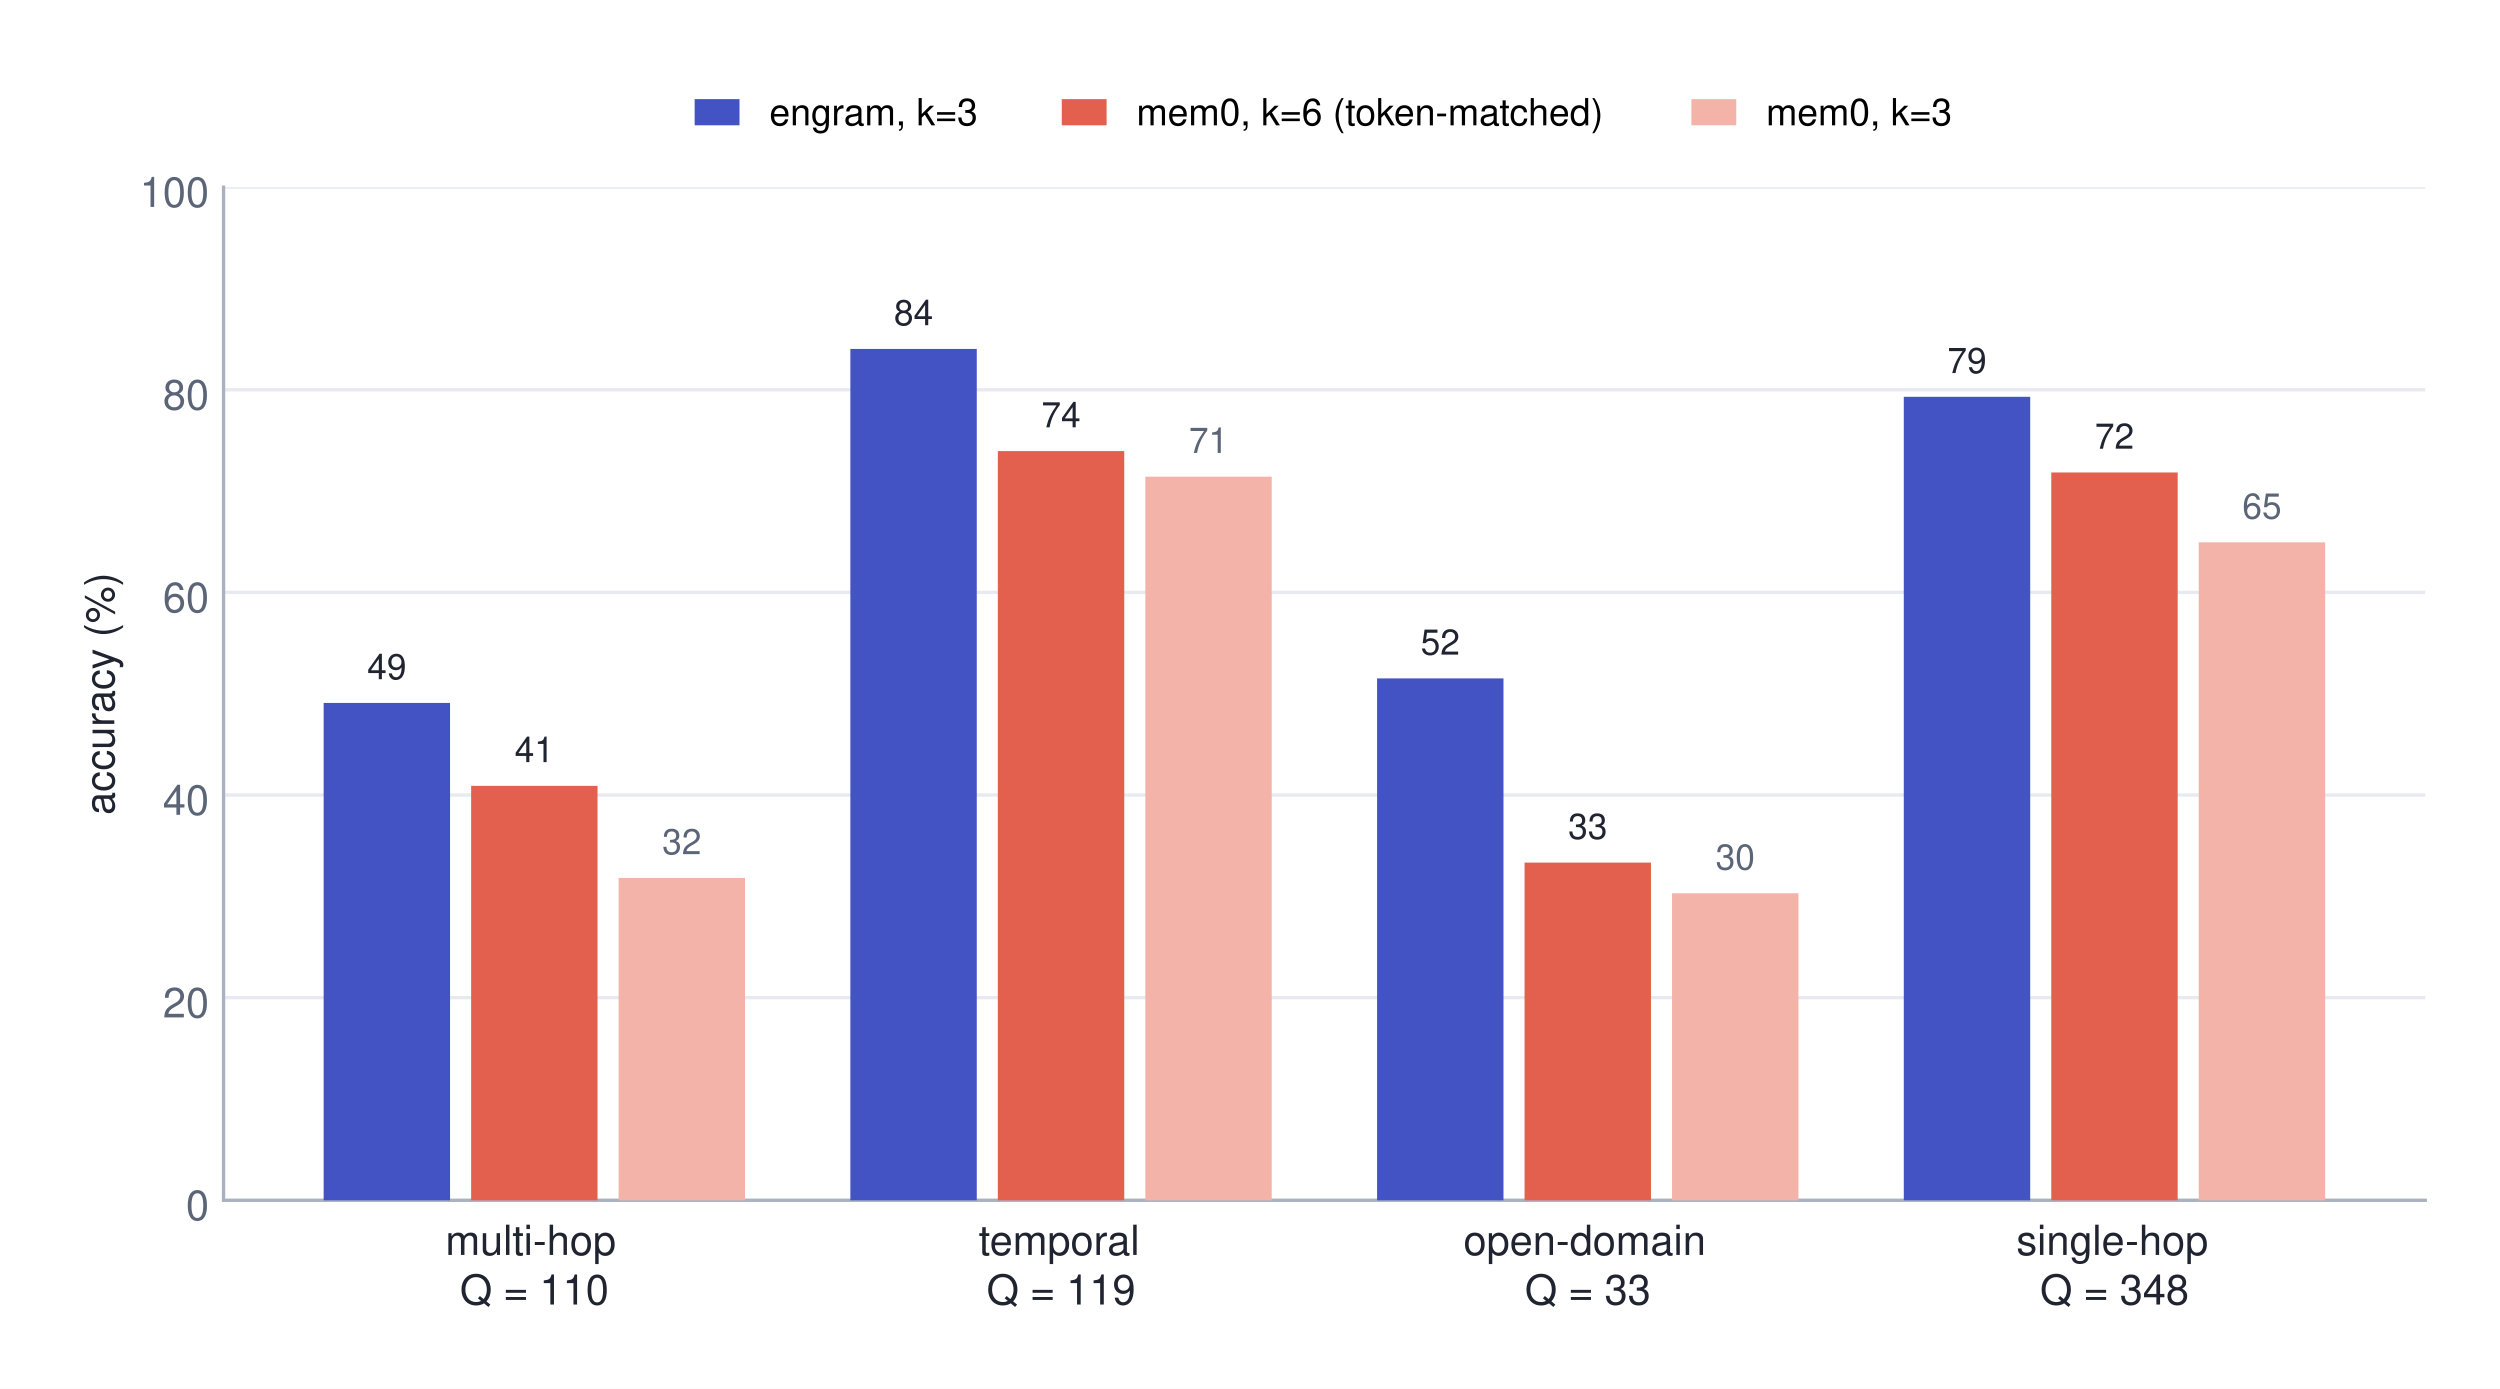
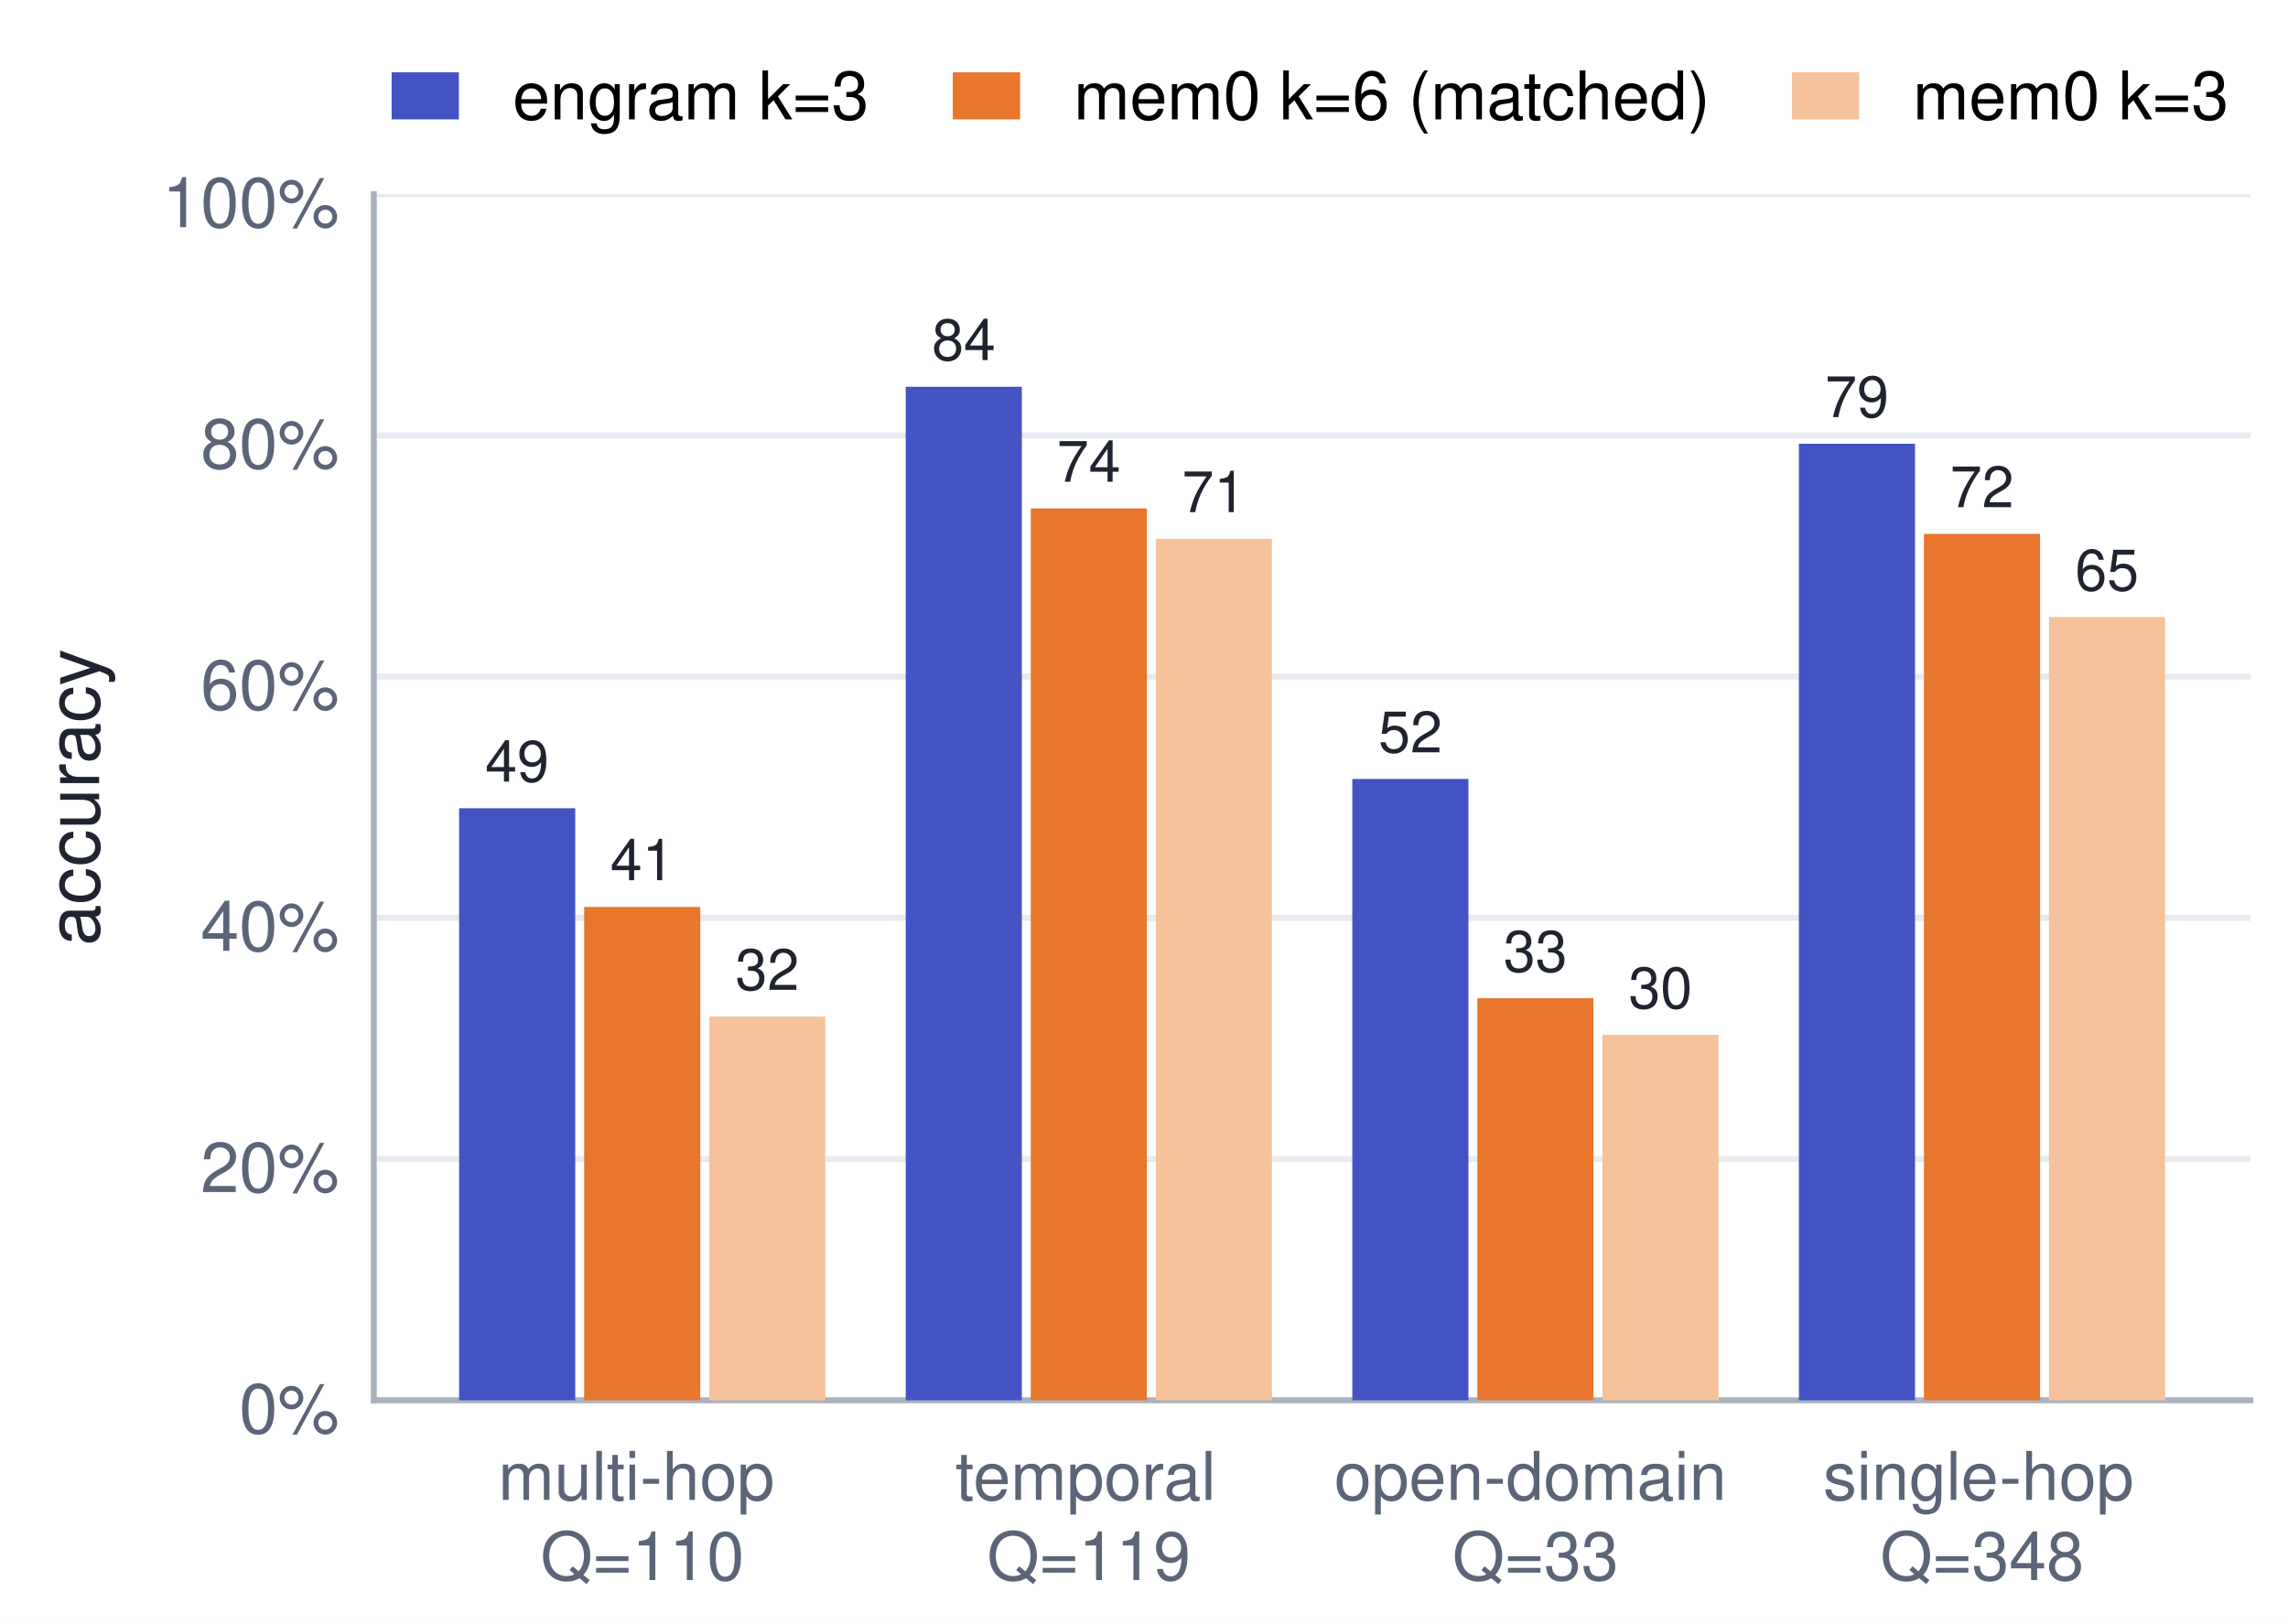
- <svg xmlns="http://www.w3.org/2000/svg" width="601.928pt" height="334.36pt" viewBox="0 0 601.928 334.36" version="1.1">
+ <svg xmlns="http://www.w3.org/2000/svg" width="231.313pt" height="164.215pt" viewBox="0 0 231.313 164.215" version="1.1">
  <defs>
    <style type="text/css">*{stroke-linejoin: round; stroke-linecap: butt}</style>
  </defs>
  <g id="figure_1">
    <g id="patch_1">
-       <path d="M 0 334.36  L 601.928 334.36  L 601.928 0  L 0 0  z " style="fill: #ffffff" />
+       <path d="M 0 164.215  L 231.313 164.215  L 231.313 0  L 0 0  z " style="fill: #ffffff" />
    </g>
    <g id="axes_1">
      <g id="patch_2">
-         <path d="M 53.828 289  L 583.928 289  L 583.928 45.064  L 53.828 45.064  z " style="fill: #ffffff" />
+         <path d="M 37.792 141.61  L 227.512 141.61  L 227.512 19.642  L 37.792 19.642  z " style="fill: #ffffff" />
      </g>
      <g id="matplotlib.axis_1">
        <g id="xtick_1">
          <g id="line2d_1" />
          <g id="text_1">
-             <text style="font-size: 10px; font-family: 'Helvetica Neue', 'Helvetica', 'Arial', 'DejaVu Sans', sans-serif; fill: #1f2430" transform="translate(107.2509 302.1597)">multi-hop</text>
-             <text style="font-size: 10px; font-family: 'Helvetica Neue', 'Helvetica', 'Arial', 'DejaVu Sans', sans-serif; fill: #1f2430" transform="translate(110.7321 314.0897)">Q = 110</text>
+             <text style="font-size: 6.8px; font-family: 'Helvetica Neue', 'Helvetica', 'Arial', 'DejaVu Sans', sans-serif; fill: #5b6577" transform="translate(50.3753 151.6788)">multi-hop</text>
+             <text style="font-size: 6.8px; font-family: 'Helvetica Neue', 'Helvetica', 'Arial', 'DejaVu Sans', sans-serif; fill: #5b6577" transform="translate(54.63273 159.7912)">Q=110</text>
          </g>
        </g>
        <g id="xtick_2">
          <g id="line2d_2" />
          <g id="text_2">
-             <text style="font-size: 10px; font-family: 'Helvetica Neue', 'Helvetica', 'Arial', 'DejaVu Sans', sans-serif; fill: #1f2430" transform="translate(235.6487 302.1597)">temporal</text>
-             <text style="font-size: 10px; font-family: 'Helvetica Neue', 'Helvetica', 'Arial', 'DejaVu Sans', sans-serif; fill: #1f2430" transform="translate(237.5503 314.0897)">Q = 119</text>
+             <text style="font-size: 6.8px; font-family: 'Helvetica Neue', 'Helvetica', 'Arial', 'DejaVu Sans', sans-serif; fill: #5b6577" transform="translate(96.59941 151.6788)">temporal</text>
+             <text style="font-size: 6.8px; font-family: 'Helvetica Neue', 'Helvetica', 'Arial', 'DejaVu Sans', sans-serif; fill: #5b6577" transform="translate(99.78266 159.7912)">Q=119</text>
          </g>
        </g>
        <g id="xtick_3">
          <g id="line2d_3" />
          <g id="text_3">
-             <text style="font-size: 10px; font-family: 'Helvetica Neue', 'Helvetica', 'Arial', 'DejaVu Sans', sans-serif; fill: #1f2430" transform="translate(352.3669 302.1597)">open-domain</text>
-             <text style="font-size: 10px; font-family: 'Helvetica Neue', 'Helvetica', 'Arial', 'DejaVu Sans', sans-serif; fill: #1f2430" transform="translate(367.1482 314.0897)">Q = 33</text>
+             <text style="font-size: 6.8px; font-family: 'Helvetica Neue', 'Helvetica', 'Arial', 'DejaVu Sans', sans-serif; fill: #5b6577" transform="translate(134.8813 151.6788)">open-domain</text>
+             <text style="font-size: 6.8px; font-family: 'Helvetica Neue', 'Helvetica', 'Arial', 'DejaVu Sans', sans-serif; fill: #5b6577" transform="translate(146.8228 159.7912)">Q=33</text>
          </g>
        </g>
        <g id="xtick_4">
          <g id="line2d_4" />
          <g id="text_4">
-             <text style="font-size: 10px; font-family: 'Helvetica Neue', 'Helvetica', 'Arial', 'DejaVu Sans', sans-serif; fill: #1f2430" transform="translate(485.4898 302.1597)">single-hop</text>
-             <text style="font-size: 10px; font-family: 'Helvetica Neue', 'Helvetica', 'Arial', 'DejaVu Sans', sans-serif; fill: #1f2430" transform="translate(491.1866 314.0897)">Q = 348</text>
+             <text style="font-size: 6.8px; font-family: 'Helvetica Neue', 'Helvetica', 'Arial', 'DejaVu Sans', sans-serif; fill: #5b6577" transform="translate(184.3185 151.6788)">single-hop</text>
+             <text style="font-size: 6.8px; font-family: 'Helvetica Neue', 'Helvetica', 'Arial', 'DejaVu Sans', sans-serif; fill: #5b6577" transform="translate(190.0825 159.7912)">Q=348</text>
          </g>
        </g>
      </g>
      <g id="matplotlib.axis_2">
        <g id="ytick_1">
          <g id="line2d_5">
-             <path d="M 53.828 289  L 583.928 289  " clip-path="url(#p3af94b11d0)" style="fill: none; stroke: #e7eaf0; stroke-width: 0.8; stroke-linecap: square" />
+             <path d="M 37.792 141.61  L 227.512 141.61  " clip-path="url(#p581f493736)" style="fill: none; stroke: #e7eaf0; stroke-width: 0.6; stroke-linecap: square" />
          </g>
          <g id="line2d_6" />
          <g id="text_5">
-             <text style="font-size: 10px; font-family: 'Helvetica Neue', 'Helvetica', 'Arial', 'DejaVu Sans', sans-serif; text-anchor: end; fill: #5b6577" x="50.328" y="293.76" transform="rotate(-0 50.32812 293.7597)">0</text>
+             <text style="font-size: 7px; font-family: 'Helvetica Neue', 'Helvetica', 'Arial', 'DejaVu Sans', sans-serif; text-anchor: end; fill: #5b6577" x="34.292" y="144.942" transform="rotate(-0 34.29219 144.942)">0%</text>
          </g>
        </g>
        <g id="ytick_2">
          <g id="line2d_7">
-             <path d="M 53.828 240.213  L 583.928 240.213  " clip-path="url(#p3af94b11d0)" style="fill: none; stroke: #e7eaf0; stroke-width: 0.8; stroke-linecap: square" />
+             <path d="M 37.792 117.216  L 227.512 117.216  " clip-path="url(#p581f493736)" style="fill: none; stroke: #e7eaf0; stroke-width: 0.6; stroke-linecap: square" />
          </g>
          <g id="line2d_8" />
          <g id="text_6">
-             <text style="font-size: 10px; font-family: 'Helvetica Neue', 'Helvetica', 'Arial', 'DejaVu Sans', sans-serif; text-anchor: end; fill: #5b6577" x="50.328" y="244.973" transform="rotate(-0 50.32812 244.9725)">20</text>
+             <text style="font-size: 7px; font-family: 'Helvetica Neue', 'Helvetica', 'Arial', 'DejaVu Sans', sans-serif; text-anchor: end; fill: #5b6577" x="34.292" y="120.548" transform="rotate(-0 34.29219 120.5484)">20%</text>
          </g>
        </g>
        <g id="ytick_3">
          <g id="line2d_9">
-             <path d="M 53.828 191.425  L 583.928 191.425  " clip-path="url(#p3af94b11d0)" style="fill: none; stroke: #e7eaf0; stroke-width: 0.8; stroke-linecap: square" />
+             <path d="M 37.792 92.823  L 227.512 92.823  " clip-path="url(#p581f493736)" style="fill: none; stroke: #e7eaf0; stroke-width: 0.6; stroke-linecap: square" />
          </g>
          <g id="line2d_10" />
          <g id="text_7">
-             <text style="font-size: 10px; font-family: 'Helvetica Neue', 'Helvetica', 'Arial', 'DejaVu Sans', sans-serif; text-anchor: end; fill: #5b6577" x="50.328" y="196.185" transform="rotate(-0 50.32812 196.1853)">40</text>
+             <text style="font-size: 7px; font-family: 'Helvetica Neue', 'Helvetica', 'Arial', 'DejaVu Sans', sans-serif; text-anchor: end; fill: #5b6577" x="34.292" y="96.155" transform="rotate(-0 34.29219 96.1548)">40%</text>
          </g>
        </g>
        <g id="ytick_4">
          <g id="line2d_11">
-             <path d="M 53.828 142.638  L 583.928 142.638  " clip-path="url(#p3af94b11d0)" style="fill: none; stroke: #e7eaf0; stroke-width: 0.8; stroke-linecap: square" />
+             <path d="M 37.792 68.429  L 227.512 68.429  " clip-path="url(#p581f493736)" style="fill: none; stroke: #e7eaf0; stroke-width: 0.6; stroke-linecap: square" />
          </g>
          <g id="line2d_12" />
          <g id="text_8">
-             <text style="font-size: 10px; font-family: 'Helvetica Neue', 'Helvetica', 'Arial', 'DejaVu Sans', sans-serif; text-anchor: end; fill: #5b6577" x="50.328" y="147.398" transform="rotate(-0 50.32812 147.3981)">60</text>
+             <text style="font-size: 7px; font-family: 'Helvetica Neue', 'Helvetica', 'Arial', 'DejaVu Sans', sans-serif; text-anchor: end; fill: #5b6577" x="34.292" y="71.761" transform="rotate(-0 34.29219 71.7612)">60%</text>
          </g>
        </g>
        <g id="ytick_5">
          <g id="line2d_13">
-             <path d="M 53.828 93.851  L 583.928 93.851  " clip-path="url(#p3af94b11d0)" style="fill: none; stroke: #e7eaf0; stroke-width: 0.8; stroke-linecap: square" />
+             <path d="M 37.792 44.036  L 227.512 44.036  " clip-path="url(#p581f493736)" style="fill: none; stroke: #e7eaf0; stroke-width: 0.6; stroke-linecap: square" />
          </g>
          <g id="line2d_14" />
          <g id="text_9">
-             <text style="font-size: 10px; font-family: 'Helvetica Neue', 'Helvetica', 'Arial', 'DejaVu Sans', sans-serif; text-anchor: end; fill: #5b6577" x="50.328" y="98.611" transform="rotate(-0 50.32812 98.61092)">80</text>
+             <text style="font-size: 7px; font-family: 'Helvetica Neue', 'Helvetica', 'Arial', 'DejaVu Sans', sans-serif; text-anchor: end; fill: #5b6577" x="34.292" y="47.368" transform="rotate(-0 34.29219 47.3676)">80%</text>
          </g>
        </g>
        <g id="ytick_6">
          <g id="line2d_15">
-             <path d="M 53.828 45.064  L 583.928 45.064  " clip-path="url(#p3af94b11d0)" style="fill: none; stroke: #e7eaf0; stroke-width: 0.8; stroke-linecap: square" />
+             <path d="M 37.792 19.642  L 227.512 19.642  " clip-path="url(#p581f493736)" style="fill: none; stroke: #e7eaf0; stroke-width: 0.6; stroke-linecap: square" />
          </g>
          <g id="line2d_16" />
          <g id="text_10">
-             <text style="font-size: 10px; font-family: 'Helvetica Neue', 'Helvetica', 'Arial', 'DejaVu Sans', sans-serif; text-anchor: end; fill: #5b6577" x="50.328" y="49.824" transform="rotate(-0 50.32812 49.82372)">100</text>
+             <text style="font-size: 7px; font-family: 'Helvetica Neue', 'Helvetica', 'Arial', 'DejaVu Sans', sans-serif; text-anchor: end; fill: #5b6577" x="34.292" y="22.974" transform="rotate(-0 34.29219 22.974)">100%</text>
          </g>
        </g>
        <g id="text_11">
-           <text style="font-size: 10px; font-family: 'Helvetica Neue', 'Helvetica', 'Arial', 'DejaVu Sans', sans-serif; text-anchor: middle; fill: #1f2430" x="27.52" y="167.032" transform="rotate(-90 27.52 167.0317)">accuracy (%)</text>
+           <text style="font-size: 7.5px; font-family: 'Helvetica Neue', 'Helvetica', 'Arial', 'DejaVu Sans', sans-serif; text-anchor: middle; fill: #1f2430" x="10.02" y="80.626" transform="rotate(-90 10.02 80.626)">accuracy</text>
        </g>
      </g>
      <g id="patch_3">
-         <path d="M 53.828 289  L 53.828 45.064  " style="fill: none; stroke: #aab2bf; stroke-width: 0.8; stroke-linejoin: miter; stroke-linecap: square" />
+         <path d="M 37.792 141.61  L 37.792 19.642  " style="fill: none; stroke: #aab2bf; stroke-width: 0.6; stroke-linejoin: miter; stroke-linecap: square" />
      </g>
      <g id="patch_4">
-         <path d="M 53.828 289  L 583.928 289  " style="fill: none; stroke: #aab2bf; stroke-width: 0.8; stroke-linejoin: miter; stroke-linecap: square" />
+         <path d="M 37.792 141.61  L 227.512 141.61  " style="fill: none; stroke: #aab2bf; stroke-width: 0.6; stroke-linejoin: miter; stroke-linecap: square" />
      </g>
      <g id="patch_5">
-         <path d="M 77.924 289  L 108.36 289  L 108.36 169.249  L 77.924 169.249  z " clip-path="url(#p3af94b11d0)" style="fill: #4453c4" />
+         <path d="M 46.416 141.61  L 58.155 141.61  L 58.155 81.735  L 46.416 81.735  z " clip-path="url(#p581f493736)" style="fill: #4453c4" />
      </g>
      <g id="patch_6">
-         <path d="M 204.742 289  L 235.178 289  L 235.178 84.011  L 204.742 84.011  z " clip-path="url(#p3af94b11d0)" style="fill: #4453c4" />
+         <path d="M 91.566 141.61  L 103.305 141.61  L 103.305 39.116  L 91.566 39.116  z " clip-path="url(#p581f493736)" style="fill: #4453c4" />
      </g>
      <g id="patch_7">
-         <path d="M 331.56 289  L 361.996 289  L 361.996 163.336  L 331.56 163.336  z " clip-path="url(#p3af94b11d0)" style="fill: #4453c4" />
+         <path d="M 136.716 141.61  L 148.455 141.61  L 148.455 78.778  L 136.716 78.778  z " clip-path="url(#p581f493736)" style="fill: #4453c4" />
      </g>
      <g id="patch_8">
-         <path d="M 458.378 289  L 488.814 289  L 488.814 95.533  L 458.378 95.533  z " clip-path="url(#p3af94b11d0)" style="fill: #4453c4" />
+         <path d="M 181.866 141.61  L 193.605 141.61  L 193.605 44.877  L 181.866 44.877  z " clip-path="url(#p581f493736)" style="fill: #4453c4" />
      </g>
      <g id="text_12">
-         <text style="font-size: 8.5px; font-family: 'Helvetica Neue', 'Helvetica', 'Arial', 'DejaVu Sans', sans-serif; text-anchor: middle; fill: #1f2430" x="93.142" y="163.536" transform="rotate(-0 93.14176 163.5358)">49</text>
+         <text style="font-size: 5.8px; font-family: 'Helvetica Neue', 'Helvetica', 'Arial', 'DejaVu Sans', sans-serif; text-anchor: middle; fill: #1f2430" x="52.285" y="79.036" transform="rotate(-0 52.28531 79.03578)">49</text>
      </g>
      <g id="text_13">
-         <text style="font-size: 8.5px; font-family: 'Helvetica Neue', 'Helvetica', 'Arial', 'DejaVu Sans', sans-serif; text-anchor: middle; fill: #1f2430" x="219.96" y="78.298" transform="rotate(-0 219.9599 78.29801)">84</text>
+         <text style="font-size: 5.8px; font-family: 'Helvetica Neue', 'Helvetica', 'Arial', 'DejaVu Sans', sans-serif; text-anchor: middle; fill: #1f2430" x="97.435" y="36.417" transform="rotate(-0 97.43524 36.41687)">84</text>
      </g>
      <g id="text_14">
-         <text style="font-size: 8.5px; font-family: 'Helvetica Neue', 'Helvetica', 'Arial', 'DejaVu Sans', sans-serif; text-anchor: middle; fill: #1f2430" x="346.778" y="157.622" transform="rotate(-0 346.7781 157.6222)">52</text>
+         <text style="font-size: 5.8px; font-family: 'Helvetica Neue', 'Helvetica', 'Arial', 'DejaVu Sans', sans-serif; text-anchor: middle; fill: #1f2430" x="142.585" y="76.079" transform="rotate(-0 142.5852 76.07898)">52</text>
      </g>
      <g id="text_15">
-         <text style="font-size: 8.5px; font-family: 'Helvetica Neue', 'Helvetica', 'Arial', 'DejaVu Sans', sans-serif; text-anchor: middle; fill: #1f2430" x="473.596" y="89.82" transform="rotate(-0 473.5963 89.81976)">79</text>
+         <text style="font-size: 5.8px; font-family: 'Helvetica Neue', 'Helvetica', 'Arial', 'DejaVu Sans', sans-serif; text-anchor: middle; fill: #1f2430" x="187.735" y="42.178" transform="rotate(-0 187.7351 42.17774)">79</text>
      </g>
      <g id="patch_9">
-         <path d="M 113.433 289  L 143.869 289  L 143.869 189.208  L 113.433 189.208  z " clip-path="url(#p3af94b11d0)" style="fill: #e4604e" />
+         <path d="M 59.058 141.61  L 70.797 141.61  L 70.797 91.714  L 59.058 91.714  z " clip-path="url(#p581f493736)" style="fill: #e8762c" />
      </g>
      <g id="patch_10">
-         <path d="M 240.251 289  L 270.687 289  L 270.687 108.61  L 240.251 108.61  z " clip-path="url(#p3af94b11d0)" style="fill: #e4604e" />
+         <path d="M 104.208 141.61  L 115.947 141.61  L 115.947 51.415  L 104.208 51.415  z " clip-path="url(#p581f493736)" style="fill: #e8762c" />
      </g>
      <g id="patch_11">
-         <path d="M 367.069 289  L 397.505 289  L 397.505 207.688  L 367.069 207.688  z " clip-path="url(#p3af94b11d0)" style="fill: #e4604e" />
+         <path d="M 149.358 141.61  L 161.097 141.61  L 161.097 100.954  L 149.358 100.954  z " clip-path="url(#p581f493736)" style="fill: #e8762c" />
      </g>
      <g id="patch_12">
-         <path d="M 493.887 289  L 524.324 289  L 524.324 113.758  L 493.887 113.758  z " clip-path="url(#p3af94b11d0)" style="fill: #e4604e" />
+         <path d="M 194.508 141.61  L 206.247 141.61  L 206.247 53.989  L 194.508 53.989  z " clip-path="url(#p581f493736)" style="fill: #e8762c" />
      </g>
      <g id="text_16">
-         <text style="font-size: 8.5px; font-family: 'Helvetica Neue', 'Helvetica', 'Arial', 'DejaVu Sans', sans-serif; text-anchor: middle; fill: #1f2430" x="128.651" y="183.494" transform="rotate(-0 128.6509 183.4942)">41</text>
+         <text style="font-size: 5.8px; font-family: 'Helvetica Neue', 'Helvetica', 'Arial', 'DejaVu Sans', sans-serif; text-anchor: middle; fill: #1f2430" x="64.927" y="89.015" transform="rotate(-0 64.9273 89.01498)">41</text>
      </g>
      <g id="text_17">
-         <text style="font-size: 8.5px; font-family: 'Helvetica Neue', 'Helvetica', 'Arial', 'DejaVu Sans', sans-serif; text-anchor: middle; fill: #1f2430" x="255.469" y="102.897" transform="rotate(-0 255.469 102.8966)">74</text>
+         <text style="font-size: 5.8px; font-family: 'Helvetica Neue', 'Helvetica', 'Arial', 'DejaVu Sans', sans-serif; text-anchor: middle; fill: #1f2430" x="110.077" y="48.716" transform="rotate(-0 110.0772 48.71616)">74</text>
      </g>
      <g id="text_18">
-         <text style="font-size: 8.5px; font-family: 'Helvetica Neue', 'Helvetica', 'Arial', 'DejaVu Sans', sans-serif; text-anchor: middle; fill: #1f2430" x="382.287" y="201.974" transform="rotate(-0 382.2872 201.9742)">33</text>
+         <text style="font-size: 5.8px; font-family: 'Helvetica Neue', 'Helvetica', 'Arial', 'DejaVu Sans', sans-serif; text-anchor: middle; fill: #1f2430" x="155.227" y="98.255" transform="rotate(-0 155.2272 98.25498)">33</text>
      </g>
      <g id="text_19">
-         <text style="font-size: 8.5px; font-family: 'Helvetica Neue', 'Helvetica', 'Arial', 'DejaVu Sans', sans-serif; text-anchor: middle; fill: #1f2430" x="509.105" y="108.045" transform="rotate(-0 509.1054 108.0449)">72</text>
+         <text style="font-size: 5.8px; font-family: 'Helvetica Neue', 'Helvetica', 'Arial', 'DejaVu Sans', sans-serif; text-anchor: middle; fill: #1f2430" x="200.377" y="51.29" transform="rotate(-0 200.3771 51.29029)">72</text>
      </g>
      <g id="patch_13">
-         <path d="M 148.942 289  L 179.378 289  L 179.378 211.384  L 148.942 211.384  z " clip-path="url(#p3af94b11d0)" style="fill: #f4b3a9" />
+         <path d="M 71.7 141.61  L 83.439 141.61  L 83.439 102.802  L 71.7 102.802  z " clip-path="url(#p581f493736)" style="fill: #f6c29b" />
      </g>
      <g id="patch_14">
-         <path d="M 275.76 289  L 306.196 289  L 306.196 114.76  L 275.76 114.76  z " clip-path="url(#p3af94b11d0)" style="fill: #f4b3a9" />
+         <path d="M 116.85 141.61  L 128.589 141.61  L 128.589 54.49  L 116.85 54.49  z " clip-path="url(#p581f493736)" style="fill: #f6c29b" />
      </g>
      <g id="patch_15">
-         <path d="M 402.578 289  L 433.014 289  L 433.014 215.08  L 402.578 215.08  z " clip-path="url(#p3af94b11d0)" style="fill: #f4b3a9" />
+         <path d="M 162 141.61  L 173.739 141.61  L 173.739 104.65  L 162 104.65  z " clip-path="url(#p581f493736)" style="fill: #f6c29b" />
      </g>
      <g id="patch_16">
-         <path d="M 529.396 289  L 559.833 289  L 559.833 130.582  L 529.396 130.582  z " clip-path="url(#p3af94b11d0)" style="fill: #f4b3a9" />
+         <path d="M 207.15 141.61  L 218.889 141.61  L 218.889 62.401  L 207.15 62.401  z " clip-path="url(#p581f493736)" style="fill: #f6c29b" />
      </g>
      <g id="text_20">
-         <text style="font-size: 8.5px; font-family: 'Helvetica Neue', 'Helvetica', 'Arial', 'DejaVu Sans', sans-serif; text-anchor: middle; fill: #5b6577" x="164.16" y="205.67" transform="rotate(-0 164.1599 205.6702)">32</text>
+         <text style="font-size: 5.8px; font-family: 'Helvetica Neue', 'Helvetica', 'Arial', 'DejaVu Sans', sans-serif; text-anchor: middle; fill: #1f2430" x="77.569" y="100.103" transform="rotate(-0 77.56928 100.103)">32</text>
      </g>
      <g id="text_21">
-         <text style="font-size: 8.5px; font-family: 'Helvetica Neue', 'Helvetica', 'Arial', 'DejaVu Sans', sans-serif; text-anchor: middle; fill: #5b6577" x="290.978" y="109.046" transform="rotate(-0 290.9781 109.0462)">71</text>
+         <text style="font-size: 5.8px; font-family: 'Helvetica Neue', 'Helvetica', 'Arial', 'DejaVu Sans', sans-serif; text-anchor: middle; fill: #1f2430" x="122.719" y="51.791" transform="rotate(-0 122.7192 51.79098)">71</text>
      </g>
      <g id="text_22">
-         <text style="font-size: 8.5px; font-family: 'Helvetica Neue', 'Helvetica', 'Arial', 'DejaVu Sans', sans-serif; text-anchor: middle; fill: #5b6577" x="417.796" y="209.366" transform="rotate(-0 417.7963 209.3662)">30</text>
+         <text style="font-size: 5.8px; font-family: 'Helvetica Neue', 'Helvetica', 'Arial', 'DejaVu Sans', sans-serif; text-anchor: middle; fill: #1f2430" x="167.869" y="101.951" transform="rotate(-0 167.8691 101.951)">30</text>
      </g>
      <g id="text_23">
-         <text style="font-size: 8.5px; font-family: 'Helvetica Neue', 'Helvetica', 'Arial', 'DejaVu Sans', sans-serif; text-anchor: middle; fill: #5b6577" x="544.614" y="124.868" transform="rotate(-0 544.6145 124.868)">65</text>
+         <text style="font-size: 5.8px; font-family: 'Helvetica Neue', 'Helvetica', 'Arial', 'DejaVu Sans', sans-serif; text-anchor: middle; fill: #1f2430" x="213.019" y="59.702" transform="rotate(-0 213.0191 59.70188)">65</text>
      </g>
      <g id="legend_1">
        <g id="patch_17">
-           <path d="M 167.251 30.168  L 178.051 30.168  L 178.051 23.868  L 167.251 23.868  z " style="fill: #4453c4" />
+           <path d="M 39.592 12.074  L 46.392 12.074  L 46.392 7.314  L 39.592 7.314  z " style="fill: #4453c4" />
        </g>
        <g id="text_24">
-           <text style="font-size: 9px; font-family: 'Helvetica Neue', 'Helvetica', 'Arial', 'DejaVu Sans', sans-serif; text-anchor: start" x="185.251" y="30.168" transform="rotate(-0 185.2513 30.168)">engram, k=3</text>
+           <text style="font-size: 6.8px; font-family: 'Helvetica Neue', 'Helvetica', 'Arial', 'DejaVu Sans', sans-serif; text-anchor: start" x="51.832" y="12.074" transform="rotate(-0 51.83153 12.0736)">engram k=3</text>
        </g>
        <g id="patch_18">
-           <path d="M 255.64 30.168  L 266.44 30.168  L 266.44 23.868  L 255.64 23.868  z " style="fill: #e4604e" />
+           <path d="M 96.324 12.074  L 103.124 12.074  L 103.124 7.314  L 96.324 7.314  z " style="fill: #e8762c" />
        </g>
        <g id="text_25">
-           <text style="font-size: 9px; font-family: 'Helvetica Neue', 'Helvetica', 'Arial', 'DejaVu Sans', sans-serif; text-anchor: start" x="273.64" y="30.168" transform="rotate(-0 273.6398 30.168)">mem0, k=6 (token-matched)</text>
+           <text style="font-size: 6.8px; font-family: 'Helvetica Neue', 'Helvetica', 'Arial', 'DejaVu Sans', sans-serif; text-anchor: start" x="108.564" y="12.074" transform="rotate(-0 108.5637 12.0736)">mem0 k=6 (matched)</text>
        </g>
        <g id="patch_19">
-           <path d="M 407.236 30.168  L 418.036 30.168  L 418.036 23.868  L 407.236 23.868  z " style="fill: #f4b3a9" />
+           <path d="M 181.16 12.074  L 187.96 12.074  L 187.96 7.314  L 181.16 7.314  z " style="fill: #f6c29b" />
        </g>
        <g id="text_26">
-           <text style="font-size: 9px; font-family: 'Helvetica Neue', 'Helvetica', 'Arial', 'DejaVu Sans', sans-serif; text-anchor: start" x="425.236" y="30.168" transform="rotate(-0 425.2363 30.168)">mem0, k=3</text>
+           <text style="font-size: 6.8px; font-family: 'Helvetica Neue', 'Helvetica', 'Arial', 'DejaVu Sans', sans-serif; text-anchor: start" x="193.4" y="12.074" transform="rotate(-0 193.4001 12.0736)">mem0 k=3</text>
        </g>
      </g>
    </g>
  </g>
  <defs>
-     <clipPath id="p3af94b11d0">
-       <rect x="53.828" y="45.064" width="530.1" height="243.936" />
+     <clipPath id="p581f493736">
+       <rect x="37.792" y="19.642" width="189.72" height="121.968" />
    </clipPath>
  </defs>
</svg>
